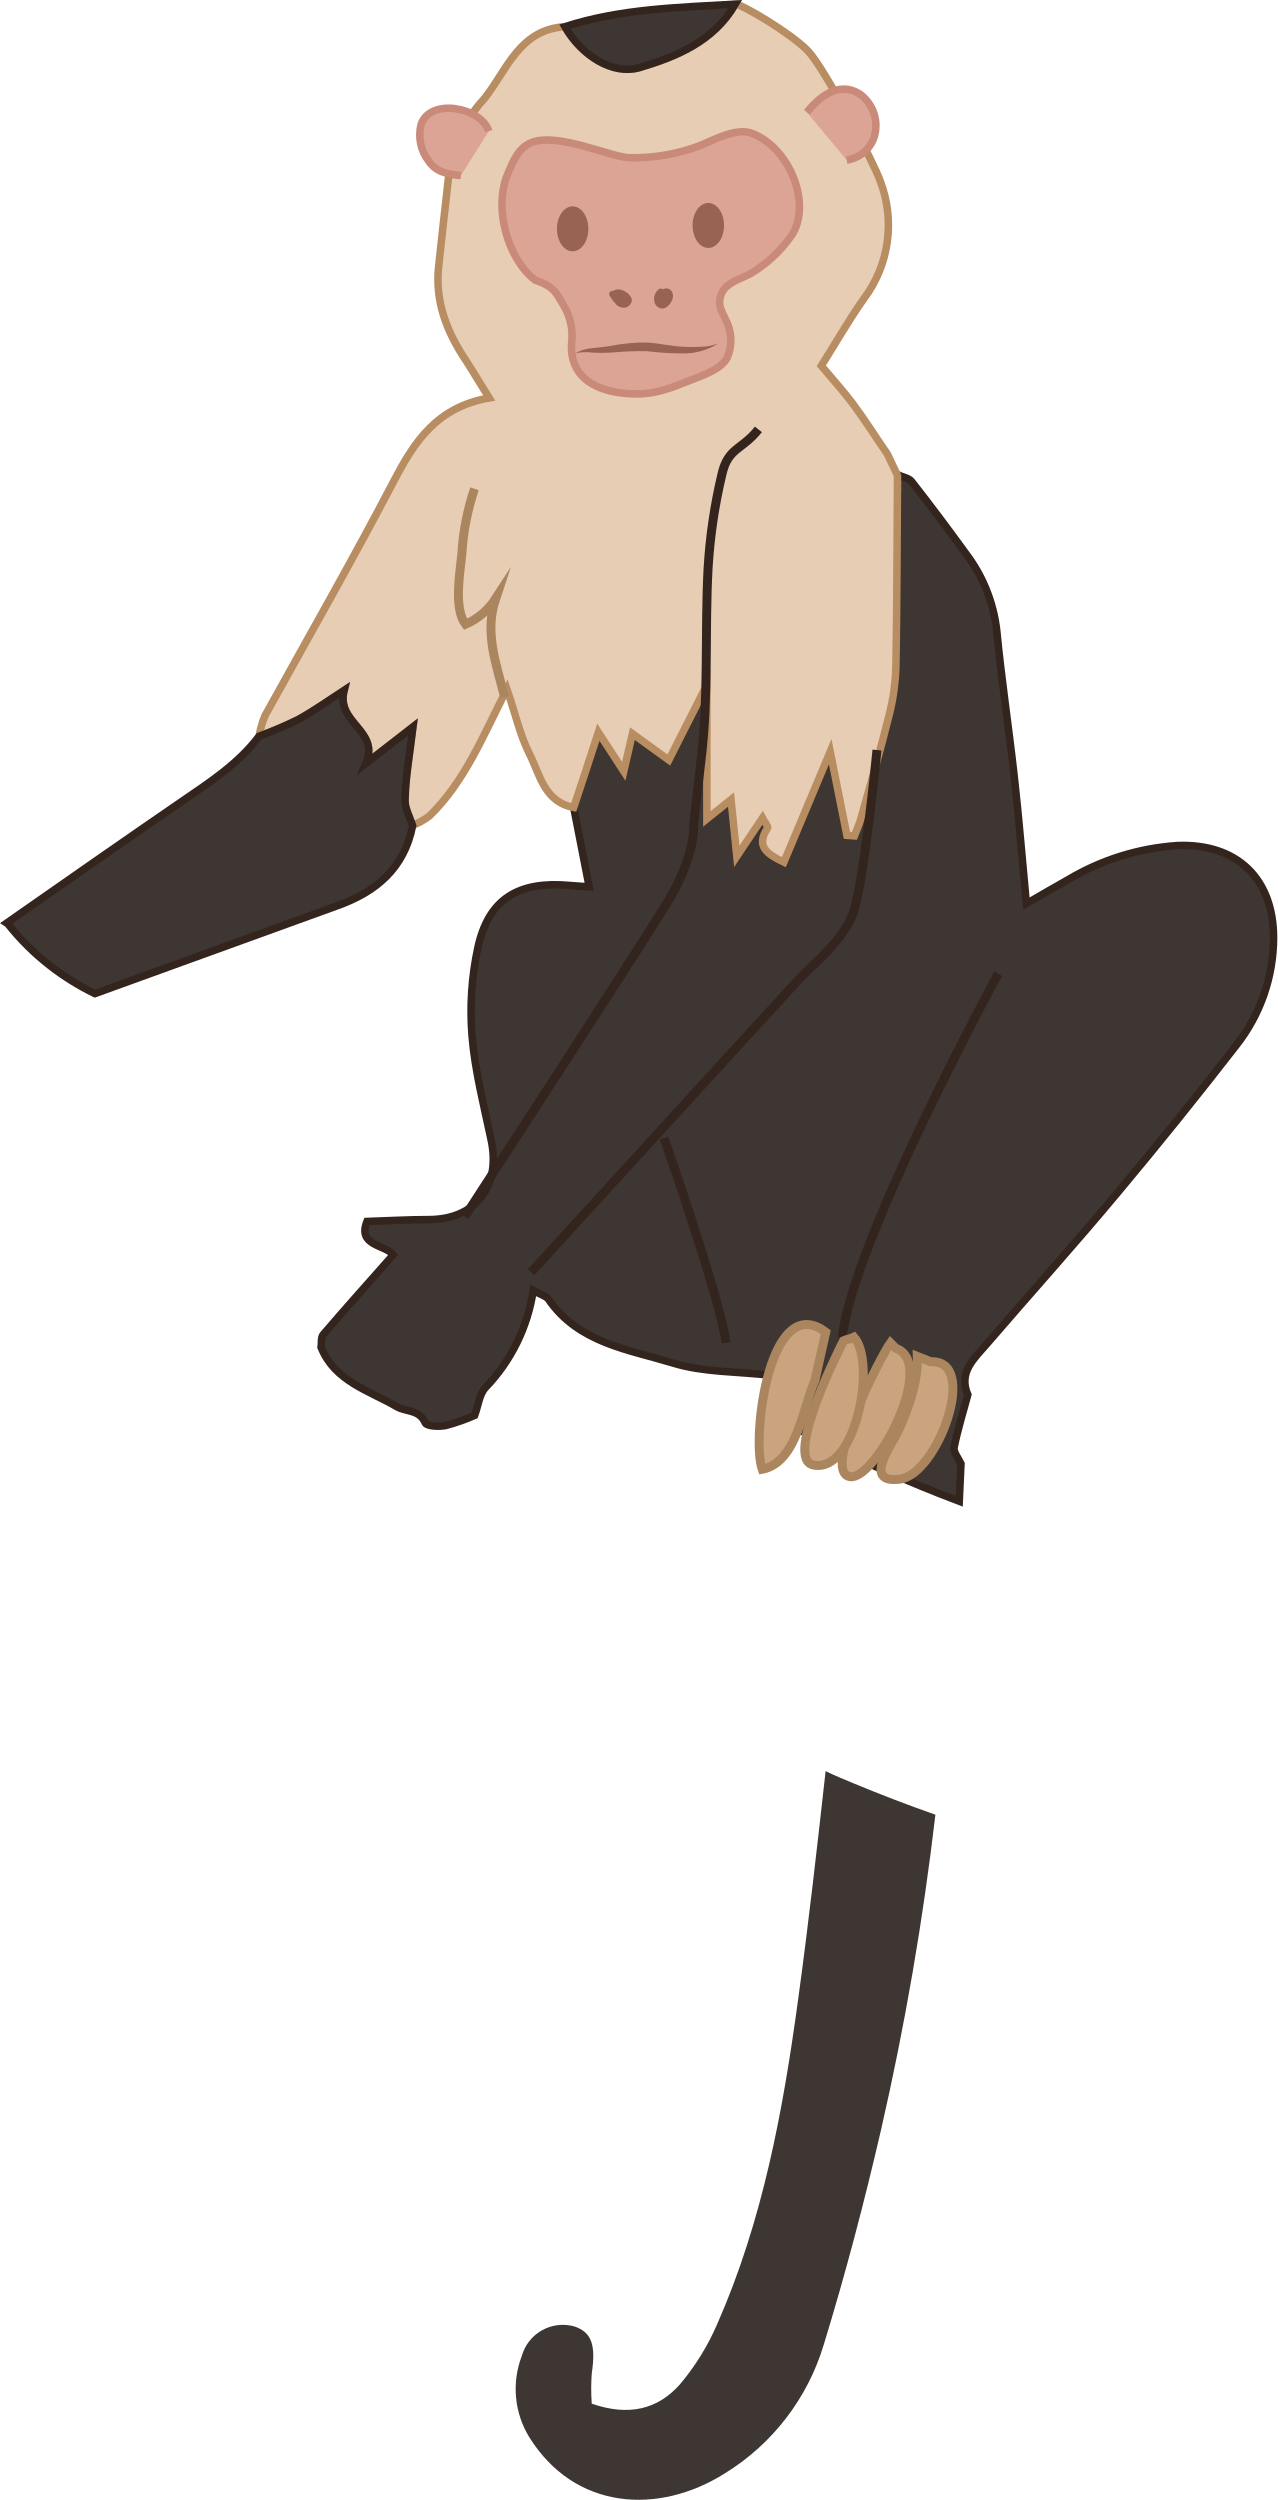
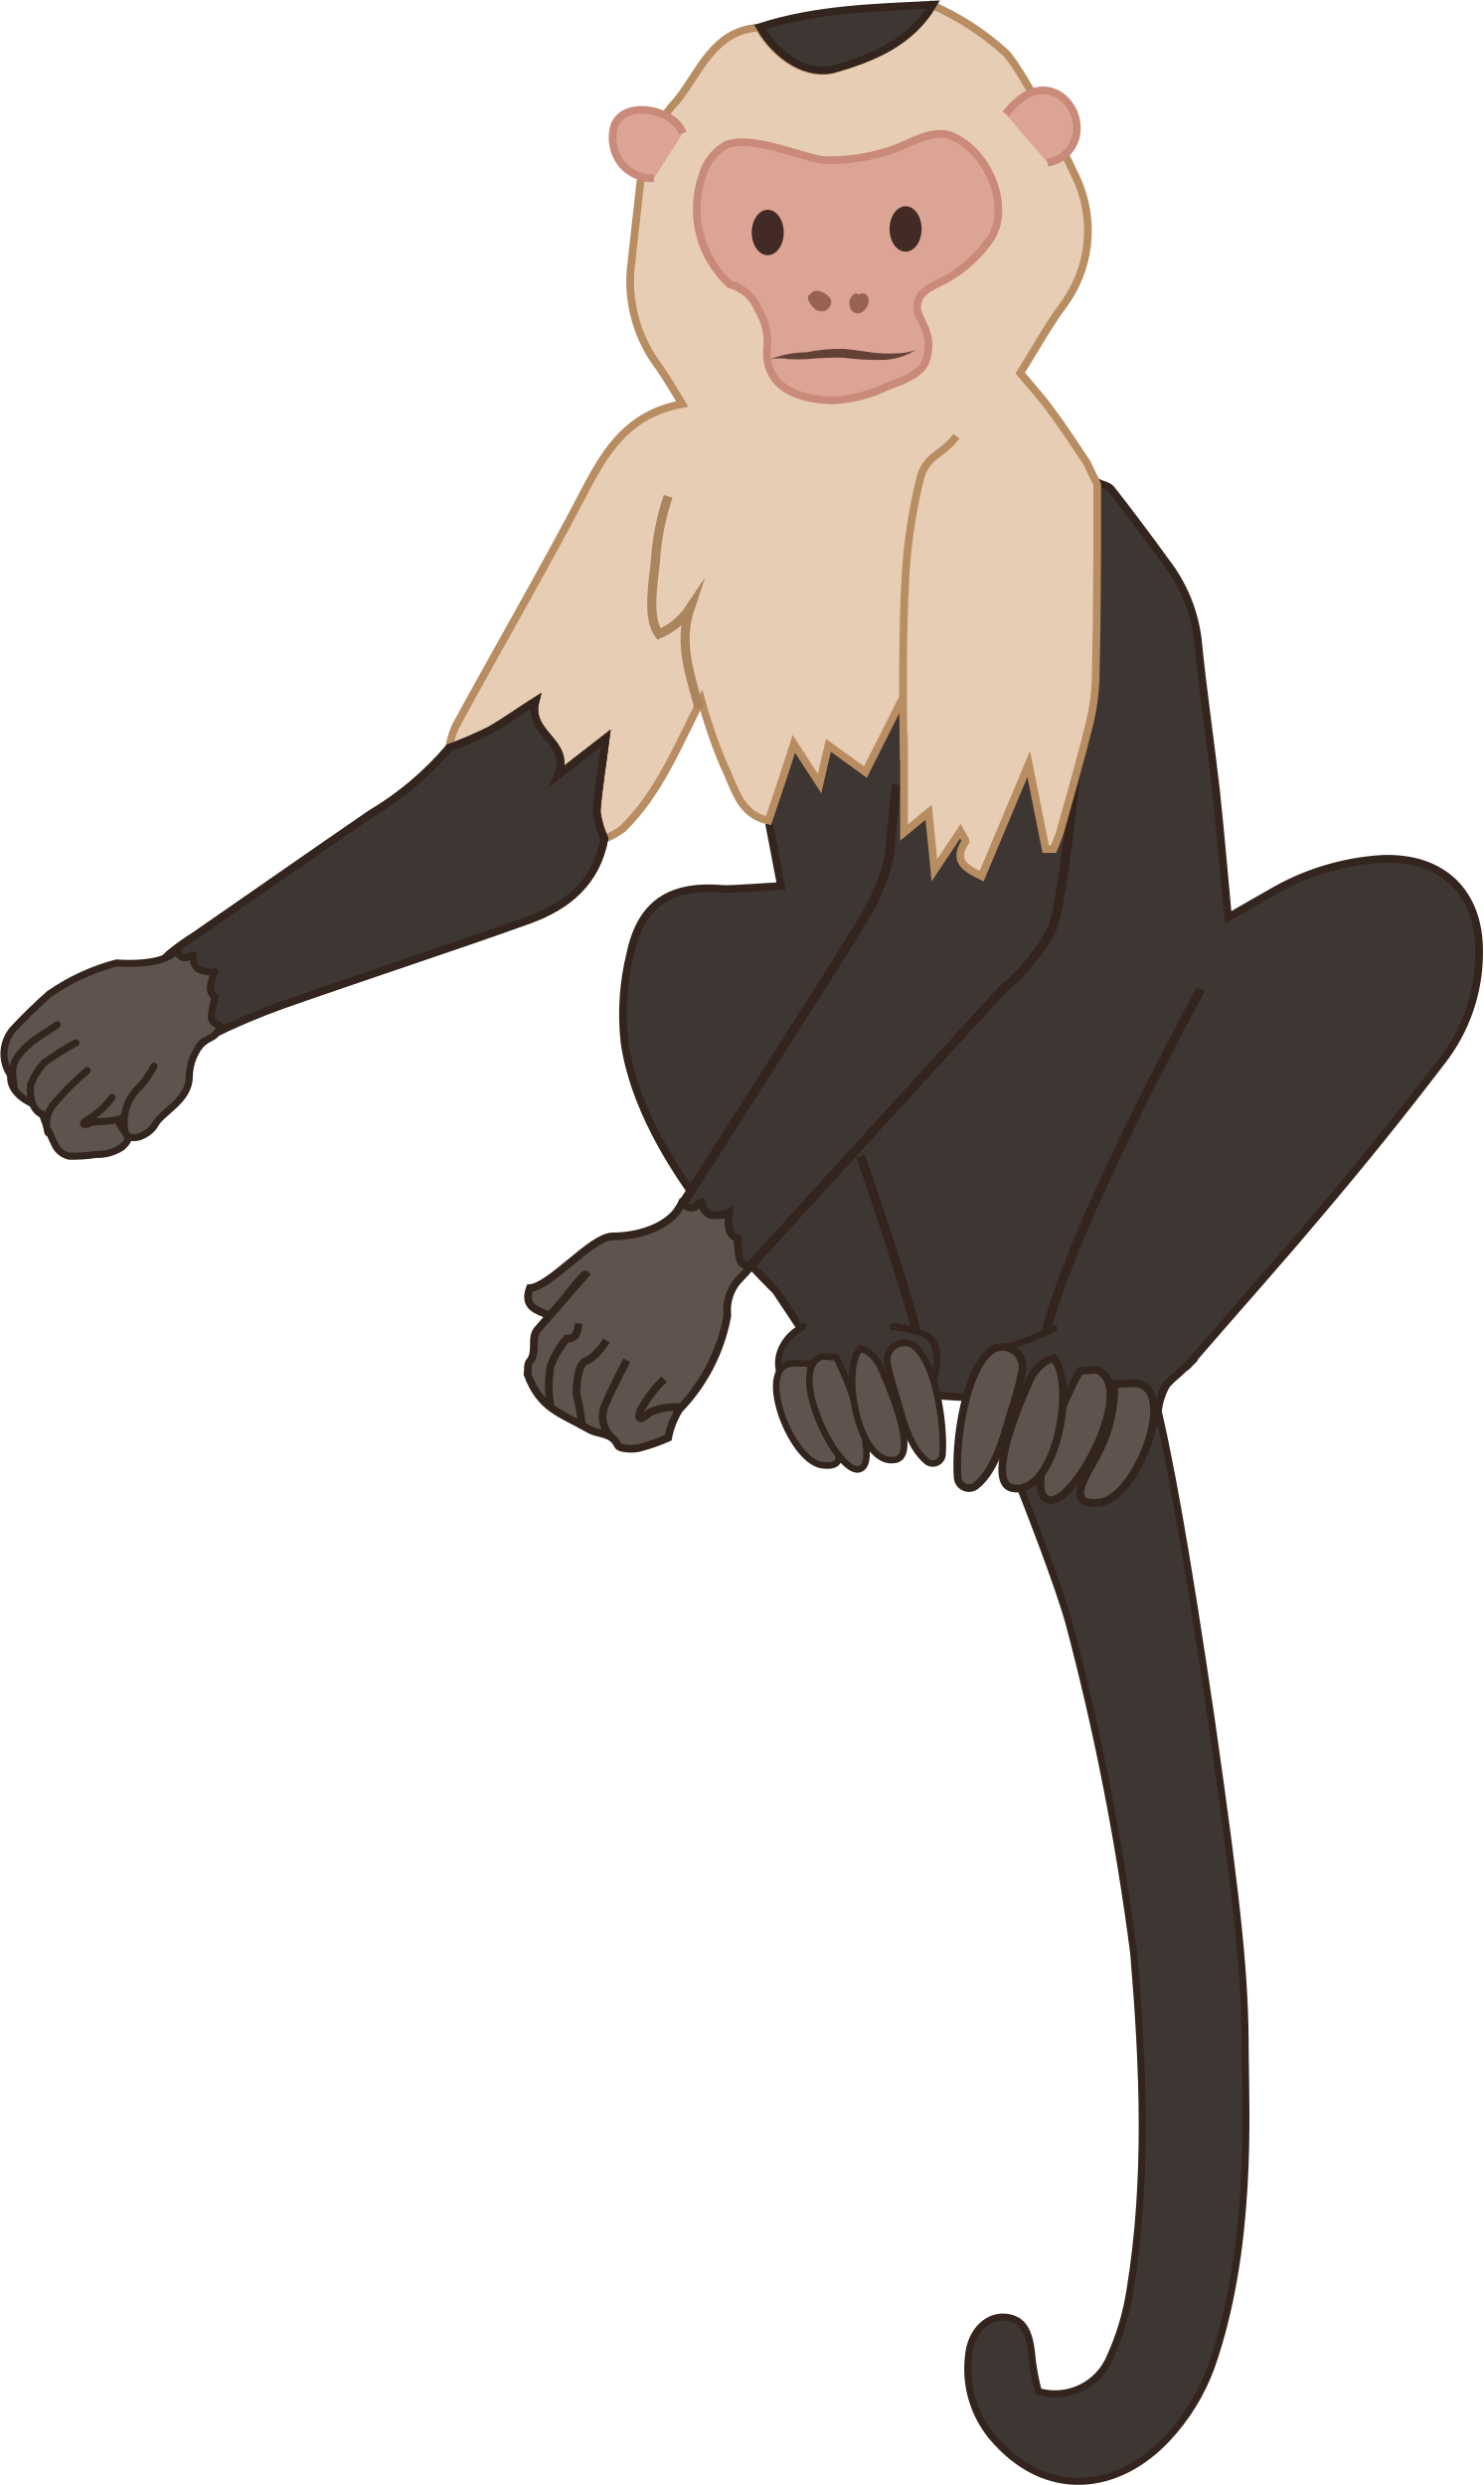
- <svg xmlns="http://www.w3.org/2000/svg" viewBox="0 0 169.85 332.45">
+ <svg xmlns="http://www.w3.org/2000/svg" viewBox="0 0 92.66 155.2">
  <defs>
-     <style>.cls-1,.cls-3{fill:#3e3632;}.cls-1,.cls-6{stroke:#33251e;}.cls-1,.cls-2,.cls-4,.cls-6,.cls-7,.cls-8{stroke-miterlimit:10;}.cls-2{fill:#e7cdb4;stroke:#b88d61;}.cls-4{fill:#dca495;stroke:#c98a79;}.cls-5{fill:#986353;}.cls-6,.cls-8{fill:none;}.cls-6,.cls-7,.cls-8{stroke-width:1.19px;}.cls-7{fill:#caa47e;}.cls-7,.cls-8{stroke:#ab855e;}</style>
+     <style>.cls-1,.cls-2,.cls-3,.cls-6{fill:#3e3632;}.cls-1,.cls-11,.cls-14,.cls-15,.cls-2,.cls-3,.cls-4{stroke:#33251e;}.cls-1,.cls-11,.cls-13,.cls-15,.cls-2,.cls-3,.cls-4,.cls-5,.cls-7{stroke-miterlimit:10;}.cls-1{stroke-width:0.44px;}.cls-2,.cls-4,.cls-5,.cls-7{stroke-width:0.48px;}.cls-11,.cls-13,.cls-3{stroke-width:0.57px;}.cls-14,.cls-15,.cls-4{fill:#5e534d;}.cls-5{fill:#e7cdb4;stroke:#b88d61;}.cls-7{fill:#dca495;stroke:#c98a79;}.cls-8{fill:#422b24;}.cls-9{fill:#634136;}.cls-10{fill:#986353;}.cls-11,.cls-13{fill:none;}.cls-12{fill:#33251e;}.cls-13{stroke:#ab855e;}.cls-14{stroke-linecap:round;stroke-linejoin:round;stroke-width:0.44px;}.cls-15{stroke-width:0.41px;}</style>
  </defs>
  <g id="Capa_2" data-name="Capa 2">
-     <g id="Capa_5" data-name="Capa 5">
-       <path class="cls-1" d="M156.59,112.44A32.57,32.57,0,0,0,142,117c-1.69.94-3.35,1.92-5.51,3.17-.57-6-1-11.44-1.61-16.85-.72-6.49-1.71-13-2.33-19.44a20.78,20.78,0,0,0-4.16-10.33q-3.48-4.81-7.15-9.5c-.39-.5-1.25-.62-1.9-.92-.06,8.53-.06,17.07-.21,25.59a29.33,29.33,0,0,1-.91,6.45c-1.13,4.58-2.45,9.12-3.73,13.67-.22.8-.58,1.58-.88,2.37l-1-.07c-.69-3.47-1.38-6.93-2.22-11.13l-6.16,14.7c-2.29-1.1-3.76-2.11-2.17-4.56.12-.18-.38-.76-.68-1.32l-3.41,5.1c-.31-3-.52-5.1-.77-7.55L94,108.9V91.07l-5.06,10-4.84-3.5-1.15,5-3.38-5.19c-1.25,3.84-2.26,6.94-3.28,10,.67,3.4,1.33,6.8,2.06,10.55-.8-.06-1.73-.1-2.65-.19-6.81-.6-10.75,1.81-12.16,8.31a40.18,40.18,0,0,0-.77,11.68c.38,4.67,1.58,9.29,2.55,13.9,1.29,6.17-2.07,10.51-8.24,10.55-2.76,0-5.52.16-8.28.25-1.32,3.28,2.44,3.07,3.5,4.44-3.3,3.73-6.35,7.13-9.32,10.6-.32.37-.2,1.12-.28,1.7,1.83,4.56,6.4,5.74,10.08,7.9,1.22.71,3,.34,3.77,2.15.21.45,1.82.52,2.71.35a26.82,26.82,0,0,0,3.86-1.35c.47-1.26.61-2.83,1.46-3.72a23.68,23.68,0,0,0,6.33-12.9c1,.57,1.67.73,2,1.14,4,5.87,10.67,6.71,16.63,8.53,4,1.23,8.42,1.1,13,1.62-.21,1.73-.41,3.39-.6,5,1.78.92,3.56,1.85,5.35,2.75a199.85,199.85,0,0,0,20.27,9l.23-5c-.33-.71-1-1.5-.92-2.12.47-2.38,1.2-4.7,1.83-7.05-1.3-3,.89-4.85,2.53-6.76C137,172,143,165.34,148.69,158.51q8-9.57,15.67-19.46a23.16,23.16,0,0,0,5-14.35C169.36,116.85,164.51,112.13,156.59,112.44Z" />
-       <path class="cls-2" d="M70.41,100.26c-1.27-2.52-1.88-5.37-3-8.63-3.21,6.3-5.61,12.32-10.31,16.88a10.06,10.06,0,0,1-2.3,1.29c-.37-1.18-1.09-2.39-1-3.55.14-2.91.65-5.81,1.12-9.59l-6.27,4.87c1.92-4.44-4-5.31-2.89-9.73-2,1.31-4,2.72-6.11,3.89a54.51,54.51,0,0,1-5.2,2.22,12.76,12.76,0,0,1,.79-2.74C41,84.75,46.9,74.45,52.4,63.92c2.73-5.22,5.7-9.78,12.65-11-1.26-2-2.1-3.45-3-4.84-2.59-3.83-4.23-7.92-3.72-12.65.41-3.88.86-7.76,1.29-11.64a18,18,0,0,1,4.74-10.62C67.41,9.38,69,3.94,75.12,3.55,77.34,7.41,81.47,10,85,9,90,7.52,94.91,5.49,97.78.55c.69-.08,7.37,3.83,9.66,6.22s9,15.34,9.64,17.38a16.29,16.29,0,0,1-2.19,15.55c-2,2.83-3.72,5.85-5.67,8.95,1.58,1.88,3,3.44,4.26,5.13,1.59,2.15,3,4.4,4.53,6.61.45.94.9,1.88,1.34,2.82l0-.13c-.06,8.53-.06,17.07-.21,25.59a29.33,29.33,0,0,1-.91,6.45c-1.13,4.58-2.45,9.12-3.73,13.67-.22.81-.58,1.58-.88,2.37l-1-.07c-.69-3.47-1.38-6.93-2.22-11.13l-6.16,14.7c-2.29-1.1-3.76-2.11-2.17-4.56.12-.18-.38-.76-.68-1.32l-3.41,5.1-.77-7.55L94,108.9V91.07l-5.06,10-4.84-3.5-1.15,5-3.38-5.19c-1.25,3.84-2.26,6.94-3.28,10C72.38,106.64,71.8,103,70.41,100.26Z" />
-       <path class="cls-3" d="M113.49,237.14c-1.23-.52-2.47-1-3.7-1.62-1.13,10.15-2.27,20.29-3.66,30.4-2,14.72-4.69,29.36-10.74,43.1a32.29,32.29,0,0,1-4.93,8c-3,3.43-6.91,4.31-11.77,2.62a28.12,28.12,0,0,1,0-4c.57-3.78,0-5.49-2.3-6.27a5.67,5.67,0,0,0-7,3.92,12.25,12.25,0,0,0,1,10.82c6.08,9.73,17.2,10.35,26,4.8a30.34,30.34,0,0,0,13.15-17.11c2.9-9.45,5.41-19,7.64-28.66a390.43,390.43,0,0,0,7.21-41.82Q118.92,239.4,113.49,237.14Z" />
-       <path class="cls-1" d="M54.92,96.66l-6.27,4.87c1.92-4.44-4-5.31-2.89-9.73-2,1.31-4,2.72-6.11,3.89a54.51,54.51,0,0,1-5.2,2.22c-2.75,3.64-6.5,6.08-10.21,8.62C16.43,111.89,8.66,117.32.89,122.75l.15.1a33.12,33.12,0,0,0,5.58,5.54,33.71,33.71,0,0,0,6,3.74q16.11-5.86,32.25-11.69c5.2-1.86,8.88-5,10-10.64-.37-1.18-1.09-2.39-1-3.55C53.94,103.34,54.45,100.44,54.92,96.66Z" />
-       <path class="cls-1" d="M75.12,3.55C77.34,7.41,81.47,10,85,9,90,7.52,94.91,5.49,97.78.55,90.15,1,82.49,1.16,75.12,3.55Z" />
-       <path class="cls-3" d="M118,60.39l1.34,2.82Z" />
-       <path class="cls-4" d="M74.87,40.47A8,8,0,0,1,76,45.77c-.24,5.19,4.55,6.66,8.84,6.61,2.6,0,4.63-.9,7-1.83,1.58-.62,4.07-1.42,4.87-3a5.8,5.8,0,0,0-.19-5c-.6-1.29-1.15-2-.62-3.4.59-1.56,2.47-2,3.84-2.72a17.54,17.54,0,0,0,5.52-5.12c2.72-4-.11-11.58-5.24-13.57-2.07-.8-5,.81-6.9,1.61a24.91,24.91,0,0,1-9.49,1.62c-2.5-.11-9.5-3.41-13-2-1.71.7-2.43,2.53-3.14,4.22-1.87,4.46,0,11.24,3.67,14.06C73.79,38.14,74,39.08,74.87,40.47Z" />
-       <ellipse class="cls-5" cx="76.15" cy="30.43" rx="2.09" ry="2.99" />
-       <ellipse class="cls-5" cx="94.19" cy="29.98" rx="2.09" ry="2.99" />
-       <path class="cls-5" d="M76.48,47a5.37,5.37,0,0,1,2.35-.71c.81-.07,1.58-.17,2.38-.29a22.93,22.93,0,0,1,4.89-.45c1.67.12,3.21.49,4.77.56a18.74,18.74,0,0,0,2.37,0,6.65,6.65,0,0,0,2.32-.46A8.58,8.58,0,0,1,90.87,47,39.64,39.64,0,0,1,86,46.7a42.77,42.77,0,0,0-4.74.19,19.82,19.82,0,0,1-2.44,0A6.12,6.12,0,0,0,76.48,47Z" />
-       <path class="cls-5" d="M81.68,39.12c.43-.62,2.13.44,1.88,1-.72,1.55-1.83-.26-2.15-.69" />
-       <path class="cls-5" d="M82.06,39.35s-.08.09,0,0,.07-.06,0,0,0,0,0,0,0,0,0,0l.1,0s-.13,0,0,0h.13c-.09,0,0,0,0,0l.07,0,.13,0,.06,0,0,0c-.08,0,0,0,0,0l.06,0,.14.08c.08,0,.15.1.23.15l0,0,0,0,.11.1.07.08s-.07-.1,0,0l0,0s0,0,0,0,0,.06,0,0,0,.14,0,0,0,0,0,0,0,0,0-.06a0,0,0,0,1,0,0s.06-.13,0-.07l0,.06a1,1,0,0,1-.1.17l-.05.07s.07-.07,0,0l0,0,0,0c-.06.05,0,0,0,0l0,0s-.09,0,0,0l-.1,0s.12,0,0,0h-.07s.13,0,0,0h0l0,0c-.06,0,.11.06,0,0l-.1-.06-.06,0h0l0,0c-.07-.07-.15-.12-.21-.19a1.7,1.7,0,0,1-.22-.24l-.1-.12,0,0,0,0,0,0-.29-.4a.45.45,0,1,0-.77.46,8.65,8.65,0,0,0,.76,1,1.41,1.41,0,0,0,1.37.52,1.27,1.27,0,0,0,.71-.62A.9.9,0,0,0,84,39.7a2,2,0,0,0-1-1,1.78,1.78,0,0,0-.84-.22,1,1,0,0,0-.81.41.45.45,0,0,0,.16.61.46.46,0,0,0,.61-.16Z" />
-       <path class="cls-5" d="M88,39.39c.57-1.18,1.55-.37.85.66-1,1.41-2-.3-.94-1.2" />
-       <path class="cls-5" d="M88.33,39.62a2.61,2.61,0,0,1,.17-.28l-.07.09a1.62,1.62,0,0,1,.18-.19l-.09.07.14-.08-.1.05.11,0-.12,0h.12l-.12,0,.09,0-.1,0,.08.05-.09-.07.08.07-.07-.09a.67.67,0,0,1,.06.12l0-.11a.47.47,0,0,1,0,.17v-.12a.89.89,0,0,1,0,.23v-.12a1,1,0,0,1-.08.3l0-.1a1.72,1.72,0,0,1-.22.37l.07-.09a2.23,2.23,0,0,1-.26.27l.09-.07a1.18,1.18,0,0,1-.19.11l.11,0-.16,0h.1a.5.5,0,0,1-.13,0l.1,0L88,40.09l.09.07L87.92,40l.07.09a.81.81,0,0,1-.1-.18l0,.1a.77.77,0,0,1-.07-.26v.12a1,1,0,0,1,0-.3l0,.12a1,1,0,0,1,.08-.29l0,.11a1.75,1.75,0,0,1,.16-.27l-.07.09a1.8,1.8,0,0,1,.19-.2.43.43,0,0,0,.14-.32.41.41,0,0,0-.14-.31.4.4,0,0,0-.31-.13.48.48,0,0,0-.32.13,1.72,1.72,0,0,0-.48.71A1.52,1.52,0,0,0,87,40a1.13,1.13,0,0,0,.85,1,1,1,0,0,0,.79-.16,2.13,2.13,0,0,0,.64-.73,1.52,1.52,0,0,0,.21-.85,1.05,1.05,0,0,0-.33-.7.88.88,0,0,0-.23-.14,1.11,1.11,0,0,0-.26-.07.91.91,0,0,0-.46.1,1.47,1.47,0,0,0-.65.7.47.47,0,0,0,0,.35.42.42,0,0,0,.2.27.46.46,0,0,0,.61-.16Z" />
-       <path class="cls-4" d="M65,17.44c-1-3.15-7.75-4.5-9-.9A5.66,5.66,0,0,0,57,21.41c1,1.5,2.56,1.76,4.29,1.94" />
-       <path class="cls-4" d="M107.3,14.93c1.6-2,4.22-4.19,7-2.45a5.19,5.19,0,0,1,2,5.57,4.55,4.55,0,0,1-3.7,3.24" />
-       <path class="cls-6" d="M116.62,99.74s-1.8,18.28-3.23,21.86-5.37,6.81-6.45,7.89-36.32,39.7-36.32,39.7" />
-       <path class="cls-6" d="M88.31,151.35s7.52,21.5,8.24,27.23" />
-       <path class="cls-6" d="M132.74,129.49S113.39,165,112,177.87" />
-       <path class="cls-7" d="M123.78,181.09c6.51-.32.88,15-4.12,15.61s-1.11-4.44-.16-6.51c1.31-2.89,2.64-6.58,2.49-9.81Z" />
-       <path class="cls-7" d="M119.12,179.3c5.59,1.94-2.72,17.63-6.09,17.07-3.84-.63,4.12-16.05,5.38-17.79Z" />
-       <path class="cls-7" d="M112.18,178.29c.41-.2,1-.26,1.39-.47,3,3.37.26,18.13-5.4,17C104.08,194,112.18,178.29,112.18,178.29Z" />
-       <path class="cls-7" d="M109.81,177.15c-7.49-5.68-9.92,14.15-8.45,18.24,4.66-.93,5.4-8.29,7-11.79Z" />
-       <path class="cls-6" d="M100.85,57.1c-2.17,2.75-4,2.38-4.83,5.89a72.33,72.33,0,0,0-1.86,12.58c-.45,8.49.1,17-.93,25.44-.42,3.49-1,8.77-1,8.77s.36,3.94-3.59,10.39-26.84,41.62-26.84,41.62" />
-       <path class="cls-8" d="M63.1,65a33.09,33.09,0,0,0-1.68,8.64c-.24,2.51-1.12,7.22.48,9.38a9.07,9.07,0,0,0,4-3.39c-1.5,4.5.08,8.64,1.22,13.09" />
+     <g id="Capa_8" data-name="Capa 8">
+       <path class="cls-1" d="M59.89,82.63c-.55-.14,5.55,13.83,6.92,18.9a160,160,0,0,1,4,20.48c.59,7,.9,14.11-.23,21a15.9,15.9,0,0,1-1.23,4.16,3.73,3.73,0,0,1-4.5,2.19,15,15,0,0,1-.37-1.87c-.13-1.82-.52-2.57-1.52-2.75-1.22-.21-2.34.82-2.47,2.41a6.66,6.66,0,0,0,1.44,5c3.38,4.05,7.93,3.43,11,.11a13.11,13.11,0,0,0,2.72-4.44c2.59-7.38,2.15-15.84,2.12-19.63,0-4.51-.36-8.54-2.13-20.89C72.66,87.14,71.2,81.52,68.81,81,67.61,80.78,61.07,82.94,59.89,82.63Z" />
+       <path class="cls-2" d="M86.33,53.64a15.57,15.57,0,0,0-7,2.15c-.81.45-1.6.92-2.63,1.51-.27-2.86-.48-5.45-.76-8-.35-3.1-.82-6.18-1.12-9.28a9.89,9.89,0,0,0-2-4.92q-1.67-2.31-3.41-4.54c-.19-.24-.6-.29-.91-.44,0,4.07,0,8.14-.1,12.21A14,14,0,0,1,68,45.38c-.54,2.19-1.17,4.35-1.77,6.52-.11.38-.28.75-.43,1.13l-.49,0-1.06-5.31-2.94,7c-1.09-.53-1.79-1-1-2.18,0-.08-.19-.36-.33-.62l-1.62,2.43c-.15-1.44-.25-2.43-.37-3.6L56.46,52V43.44l-2.41,4.78c-.75-.53-1.45-1-2.31-1.67-.23,1-.37,1.6-.55,2.39l-1.61-2.48C49,48.3,48.5,49.77,48,51.25c.32,1.62.43,2.31.78,4.09-.38,0-3.16.22-3.6.18-3.25-.29-5.13.87-5.8,4A15.85,15.85,0,0,0,39,65.06c1.08,7.78,9.34,15.38,9.47,15.58,1.9,2.8,3,5,5.82,5.86a34.23,34.23,0,0,0,6.2.77c-.1.83,12.91-1.08,13.69-2,2.78-3.23,5.63-6.4,8.36-9.66Q86.4,71.06,90,66.34a11,11,0,0,0,2.38-6.85C92.42,55.75,90.11,53.5,86.33,53.64Z" />
+       <path class="cls-3" d="M56,49c-.18,1.57-.38,3.42-.38,3.42s.17,1.88-1.71,5S42.45,75.48,42.45,75.48L46,80S62.13,62.29,62.64,61.78A12.37,12.37,0,0,0,65.72,58c.68-1.71,1.54-10.42,1.54-10.42" />
+       <path class="cls-4" d="M46.29,79.76c.34-.33.73-.78.53-.74a.5.5,0,0,1-.61-.35,6,6,0,0,1-.15-1.33c-.61-.19-.6-.94-.53-1.62a1.88,1.88,0,0,1-1.15.15.81.81,0,0,1-.5-.55,2.17,2.17,0,0,1-.07-.24h0a.45.45,0,0,0-.28.21.51.51,0,0,1-.84-.22s0,0-.07,0c-.57,1.39-2.46,2.14-4.36,2.15-1.31,0-3.86,3.13-5.17,3.23-.43,1.19.47,1.39,1.17,1.68.24.1,2.19-2.7,2.32-2.54l-3,3.44c-.47.54,0,1.43-.5,2-.15.17-.09.53-.13.81C33.76,88,35,88.24,36.8,89.27c.58.34,1.4.16,1.79,1,.1.22.87.25,1.3.17a12.54,12.54,0,0,0,1.84-.64,5.14,5.14,0,0,1,.7-1.78,11.35,11.35,0,0,0,3-5.86A2.88,2.88,0,0,1,46.29,79.76Z" />
+       <path class="cls-4" d="M34.39,87.8a6.73,6.73,0,0,1,0-2.48,5.78,5.78,0,0,1,1-1.72.57.57,0,0,0,.6-.3,1.93,1.93,0,0,0,.15-.64" />
+       <path class="cls-4" d="M36.34,88.92A18.51,18.51,0,0,0,36,87s0-1.8.6-2,1.28-1.28,1.28-1.28" />
+       <path class="cls-4" d="M38.1,89.67a1.76,1.76,0,0,1-.33-1.87c.45-1.09,1.38-2.85,1.38-2.85" />
+       <path class="cls-4" d="M42.64,87.91a3.9,3.9,0,0,0-2.06.3c-.26.26-.86.71-.6-.07a7.35,7.35,0,0,1,1.5-2" />
+       <path class="cls-5" d="M45.22,47.83a31.57,31.57,0,0,1-1.42-4.11c-1.53,3-2.68,5.87-4.92,8.05a4.87,4.87,0,0,1-1.1.61,5.48,5.48,0,0,1-.49-1.69c.07-1.39.31-2.77.54-4.58l-3,2.33c.91-2.12-1.93-2.54-1.39-4.65-1,.63-1.9,1.3-2.91,1.86a26,26,0,0,1-2.48,1.06,5.66,5.66,0,0,1,.38-1.31c2.72-5,5.56-9.88,8.18-14.91,1.31-2.49,2.72-4.66,6-5.26-.6-1-1-1.65-1.45-2.31a8.85,8.85,0,0,1-1.78-6q.3-2.79.62-5.56a8.53,8.53,0,0,1,2.26-5.06c1.47-1.79,2.25-4.39,5.15-4.58,1.06,1.85,3,3.09,4.7,2.6,2.41-.7,4.74-1.67,6.11-4a16.86,16.86,0,0,1,4.61,3c1.08,1.13,4.27,7.32,4.6,8.29a7.79,7.79,0,0,1-1,7.42c-1,1.35-1.78,2.79-2.71,4.27.75.9,1.44,1.64,2,2.45.76,1,1.45,2.1,2.16,3.15l.65,1.35,0-.07c0,4.07,0,8.14-.1,12.21A14,14,0,0,1,68,45.38c-.54,2.19-1.17,4.35-1.77,6.52-.11.38-.28.75-.43,1.13l-.49,0-1.06-5.31-2.94,7c-1.09-.53-1.79-1-1-2.18,0-.08-.19-.36-.33-.62l-1.62,2.43L58,50.73,56.46,52V43.44l-2.41,4.78-2.31-1.67-.55,2.39-1.61-2.48C49,48.3,48.5,49.77,48,51.25,46.16,50.88,45.88,49.14,45.22,47.83Z" />
+       <path class="cls-2" d="M37.83,46.11l-3,2.33c.91-2.12-1.93-2.54-1.39-4.65-1,.63-1.9,1.3-2.91,1.86a26,26,0,0,1-2.48,1.06,19.42,19.42,0,0,1-4.87,4.11c-3.73,2.56-7.43,5.15-11.14,7.74l.07,0a16.15,16.15,0,0,0,2.66,2.64,13.28,13.28,0,0,0,2.55,1.65C22.45,61,27.89,59.3,33,57.46c2.48-.89,4.24-2.39,4.75-5.08a5.48,5.48,0,0,1-.49-1.69C37.36,49.3,37.6,47.92,37.83,46.11Z" />
+       <path class="cls-2" d="M47.46,1.69c1.06,1.85,3,3.09,4.7,2.6,2.41-.7,4.74-1.67,6.11-4C54.63.48,51,.55,47.46,1.69Z" />
+       <path class="cls-6" d="M67.92,28.81l.65,1.35Z" />
+       <path class="cls-7" d="M47.34,19.31a3.79,3.79,0,0,1,.56,2.53C47.78,24.31,50.07,25,52.11,25a8.85,8.85,0,0,0,3.34-.88c.75-.29,1.94-.67,2.32-1.45a2.77,2.77,0,0,0-.09-2.37c-.29-.62-.55-1-.29-1.63s1.17-.93,1.83-1.3a8.29,8.29,0,0,0,2.63-2.44c1.3-1.91-.05-5.52-2.5-6.47-1-.38-2.4.39-3.29.77a12,12,0,0,1-4.53.77c-1.19-.05-4.53-1.63-6.2-.94a3.23,3.23,0,0,0-1.49,2,6.36,6.36,0,0,0,1.75,6.71A2.55,2.55,0,0,1,47.34,19.31Z" />
+       <ellipse class="cls-8" cx="47.95" cy="14.52" rx="1" ry="1.42" />
+       <ellipse class="cls-8" cx="56.56" cy="14.3" rx="1" ry="1.42" />
+       <path class="cls-9" d="M48.11,22.43A6.63,6.63,0,0,1,50.37,22a10.42,10.42,0,0,1,2.33-.21c.8.06,1.53.23,2.28.27a7.12,7.12,0,0,0,1.13,0,3,3,0,0,0,1.1-.22,4,4,0,0,1-2.23.64,17.17,17.17,0,0,1-2.31-.14,19.32,19.32,0,0,0-2.26.09,11.37,11.37,0,0,1-1.17,0A3.09,3.09,0,0,0,48.11,22.43Z" />
+       <path class="cls-10" d="M50.59,18.66c.21-.29,1,.21.9.46-.34.74-.87-.12-1-.33" />
+       <path class="cls-10" d="M50.77,18.77s0,0,0,0h0s0,0,0,0,0,0,0,0H51l0,0,.07,0,.11.08s0,0,0,0l0,0,.05,0,0,0s0-.05,0,0l0,0v0s0,0,0,0,0,.06,0,0,0,0,0,0v0h0s0-.06,0,0v0a.56.56,0,0,1,0,.08s0,0,0,0,0,0,0,0v0l0,0h0l0,0s0,0,0,0l0,0s.06,0,0,0h0s.06,0,0,0h0s0,0,0,0l0,0,0,0h0a.81.81,0,0,1-.1-.09.52.52,0,0,1-.1-.11l-.05-.06h0s0,0,0,0l0,0c0-.06-.09-.12-.13-.19a.23.23,0,0,0-.3-.07.22.22,0,0,0-.07.29,3.17,3.17,0,0,0,.36.46.56.56,0,0,0,1-.05.41.41,0,0,0,.06-.37.89.89,0,0,0-.5-.47.92.92,0,0,0-.4-.11.44.44,0,0,0-.38.2.21.21,0,0,0,.07.29.21.21,0,0,0,.29-.08Z" />
+       <path class="cls-10" d="M53.58,18.79c.27-.56.74-.18.41.32-.46.67-1-.15-.45-.57" />
+       <path class="cls-10" d="M53.77,18.9a.57.57,0,0,1,.08-.13l0,0,.09-.09,0,0,.06,0-.05,0,.06,0h0l0,0,0,0,0,0,0,0,0,0a.05.05,0,0,1,0,.05l0-.05,0,.08v0a.33.33,0,0,1,0,.14l0-.05a1.08,1.08,0,0,1-.11.18l0,0-.12.13,0,0-.09.06,0,0-.07,0h0l-.06,0,0,0-.06,0,.05,0-.06-.06,0,0a.56.56,0,0,1-.05-.08l0,.05,0-.13V19a.33.33,0,0,1,0-.14V19a.57.57,0,0,1,0-.14l0,.05a.54.54,0,0,1,.07-.13l0,0,.09-.09a.22.22,0,0,0,.06-.15.23.23,0,0,0-.06-.16.22.22,0,0,0-.3,0,.89.89,0,0,0-.23.35.67.67,0,0,0,0,.37.56.56,0,0,0,.41.47.54.54,0,0,0,.37-.08,1,1,0,0,0,.31-.35.82.82,0,0,0,.1-.4.52.52,0,0,0-.16-.34.41.41,0,0,0-.11-.07.53.53,0,0,0-.12,0,.42.42,0,0,0-.22.05.66.66,0,0,0-.31.33.21.21,0,0,0,0,.17.24.24,0,0,0,.09.13.23.23,0,0,0,.3-.08Z" />
+       <path class="cls-7" d="M42.64,8.32c-.48-1.5-3.7-2.15-4.29-.43a2.68,2.68,0,0,0,.45,2.32,2.51,2.51,0,0,0,2.05.93" />
+       <path class="cls-7" d="M62.81,7.12c.77-1,2-2,3.37-1.17a2.49,2.49,0,0,1,1,2.66,2.18,2.18,0,0,1-1.76,1.55" />
+       <path class="cls-11" d="M53.75,72.2s3.59,10.26,3.94,13" />
+       <path class="cls-11" d="M75,61.78S65.72,78.7,65,84.85" />
+       <path class="cls-6" d="M65.84,83a21.2,21.2,0,0,1-2.4,1c-.79.27-1.21.49-1.25,1.41a6.22,6.22,0,0,0,.27,2.1c.32,1,1.06,1.29,2.08,1.44s2.2,0,3.29.16l2,.32c.87.15,2,.25,2.45-.71a3.86,3.86,0,0,0,.14-1.06c.07-.39.38-.71.4-1.1l1.8-1.7" />
+       <path class="cls-12" d="M65.72,82.76c-.55.27-1.1.54-1.67.77-.42.17-.88.28-1.28.49a1.46,1.46,0,0,0-.81,1.3c-.12,1.51.25,3.29,1.88,3.73a12.59,12.59,0,0,0,2.94.22A27.38,27.38,0,0,1,70,89.7a2.79,2.79,0,0,0,1.89-.22c.8-.5.55-1.4.86-2.16a3,3,0,0,1,.32-.72,5.12,5.12,0,0,1,.59-.55l1.08-1c.22-.21-.12-.55-.34-.34l-1,.94a4.31,4.31,0,0,0-.84.81,4.66,4.66,0,0,0-.43,1.22c-.12.66,0,1.32-.81,1.56a6.66,6.66,0,0,1-2.8-.23,28.12,28.12,0,0,0-3.3-.21c-1,0-2.18-.23-2.56-1.33-.26-.77-.64-2.43.2-3a10.2,10.2,0,0,1,1.5-.6c.53-.22,1-.47,1.57-.72.27-.14,0-.55-.24-.41Z" />
+       <path class="cls-4" d="M70.68,86.39c3.1-.15.42,7.16-2,7.45s-.53-2.12-.08-3.11a9,9,0,0,0,1-4.29Z" />
+       <path class="cls-4" d="M68.46,85.54c2.66.93-1.3,8.41-2.91,8.14-1.83-.3,1.32-7.23,1.91-8.06Z" />
+       <path class="cls-4" d="M64.44,85.93c.71-1.05,1.16-1,1.37-1.1,1.42,1.61.12,8.65-2.58,8.11C61.28,92.55,64.44,85.93,64.44,85.93Z" />
+       <path class="cls-4" d="M62,84.28c-1.68,1.12-2.36,5.68-2.19,8a.71.71,0,0,0,1.14.51c1.39-1.11,1.83-3.52,2.38-5.17a16.16,16.16,0,0,0,.51-2A1.25,1.25,0,0,0,62,84.28Z" />
+       <path class="cls-5" d="M59.74,27.24c-1,1.31-1.93,1.14-2.31,2.81a33.93,33.93,0,0,0-.88,6c-.2,3.72-.16,7.41-.11,11.41" />
+       <path class="cls-13" d="M41.73,31a15.67,15.67,0,0,0-.8,4.12c-.12,1.2-.54,3.45.22,4.48A4.35,4.35,0,0,0,43.09,38c-.72,2.15,0,4.12.58,6.24" />
+       <path class="cls-2" d="M37.83,46.11l-3,2.33c.91-2.12-1.93-2.54-1.39-4.65-1,.63-1.9,1.3-2.91,1.86a26,26,0,0,1-2.48,1.06,19.42,19.42,0,0,1-4.87,4.11c-3.67,2.52-7.31,5.07-11,7.61a15.23,15.23,0,0,0-1.62,1.16,14.5,14.5,0,0,0-1,1.06c.62.78-.83,1.81.34,2.73s2.39.91,3.22,1.31a44,44,0,0,1,4.45-1.9C22.66,61,28,59.26,33,57.46c2.48-.89,4.24-2.39,4.75-5.08a5.48,5.48,0,0,1-.49-1.69C37.36,49.3,37.6,47.92,37.83,46.11Z" />
+       <path class="cls-14" d="M13.24,64.77c.39-.21.6-.77.41-.79a.47.47,0,0,1-.45-.48,5.8,5.8,0,0,1,.23-1.23c-.49-.33-.27-1,0-1.58a1.77,1.77,0,0,1-1.06-.18.77.77,0,0,1-.29-.62,1.92,1.92,0,0,1,0-.24h0a.45.45,0,0,0-.31.12.47.47,0,0,1-.68-.43s-.07,0-.11.06c-.91,1-3.7.74-3.7.74a13.32,13.32,0,0,0-4.19,1.93A30.87,30.87,0,0,0,.81,64.29a2.35,2.35,0,0,0-.14,2.87C.54,68.4,2.18,69,2.18,69a1.7,1.7,0,0,1,.57.89,14.72,14.72,0,0,0,.74,1.72,1.29,1.29,0,0,0,.85.6A9.65,9.65,0,0,0,6,72.1a2.76,2.76,0,0,0,1.61-.45c.19-.16.49-.48.36-.68s-.42-.64-.51-.76.8-.79,4.28-3.55A2.67,2.67,0,0,1,13.24,64.77Z" />
+       <path class="cls-14" d="M.88,67.93c.06-.09-.35-1.17.22-1.94a5.12,5.12,0,0,1,1.37-1.26L3.57,64" />
+       <path class="cls-14" d="M2.61,69.6c-.89-.44-.7-1.83-.7-1.83a4.4,4.4,0,0,1,.83-1.38,16.05,16.05,0,0,1,2-1.26" />
+       <path class="cls-14" d="M3,70.75A1.85,1.85,0,0,1,3.32,69a16.92,16.92,0,0,1,2.13-2.14" />
+       <path class="cls-14" d="M7.83,69.71c-.68.45-1.88.26-2.19.42s-.6.17-.3-.13A5,5,0,0,0,7,68.54" />
+       <path class="cls-14" d="M12.7,65.05a3.31,3.31,0,0,0-.88,2.22c0,1.44-1.7,2.17-2.12,2.94s-1.83,1.3-1.92.28a3,3,0,0,1,1-2.67,6.2,6.2,0,0,0,.84-1.24" />
+       <path class="cls-6" d="M54.19,82.85c1.87-.07,3.63.22,4,.9a3.26,3.26,0,0,1-.06,2.75c-.27.86-.9,1.11-1.78,1.23s-1.19-.43-3.63-.25-3.64-.39-4-1.53c-.1-.31-.65-1.09.63-2.55S52.33,82.93,54.19,82.85Z" />
+       <path class="cls-12" d="M54.19,83.06a8.47,8.47,0,0,1,3.13.32,1.31,1.31,0,0,1,.8.62,2.48,2.48,0,0,1,.07,1.7,3.71,3.71,0,0,1-.42,1.14,1.59,1.59,0,0,1-1.07.63,3.1,3.1,0,0,1-1.42,0,7.71,7.71,0,0,0-2-.17,9.73,9.73,0,0,1-2.85-.11,2.09,2.09,0,0,1-1.62-2.38,2.63,2.63,0,0,1,2.33-2c1,0,2,.28,3.08.26.26,0,.26-.42,0-.41-1.13,0-2.26-.37-3.38-.23a3,3,0,0,0-2.24,1.77,2.38,2.38,0,0,0,1,3,5.41,5.41,0,0,0,2.84.46,10.6,10.6,0,0,1,2.87.13,3.33,3.33,0,0,0,1.77,0,2.18,2.18,0,0,0,1.47-1.75c.28-.91.38-2.23-.55-2.82a7,7,0,0,0-3.77-.58A.21.21,0,0,0,54.19,83.06Z" />
+       <path class="cls-15" d="M49.68,85.14c-2.66-.14-.36,6.12,1.68,6.37s.46-1.81.07-2.66a7.8,7.8,0,0,1-.81-3.68Z" />
+       <path class="cls-15" d="M51.37,84.71c-2.31.71.84,7.24,2.23,7.06,1.58-.2-.9-6.23-1.38-7Z" />
+       <path class="cls-15" d="M54.89,85.17c-.6-.9-1-.86-1.17-.94-1.21,1.37-.1,7.4,2.21,6.94C57.6,90.84,54.89,85.17,54.89,85.17Z" />
+       <path class="cls-6" d="M49.92,81.76l0,.93s.45-.29.42.16a.92.92,0,0,1-.45.68l3.89,0,2.28,0s-.87-.68-.29-.9.38-.64.38-.64Z" />
+       <path class="cls-15" d="M57,84c1.43,1,2,4.87,1.87,6.82a.61.61,0,0,1-1,.44c-1.19-1-1.56-3-2-4.42a13.89,13.89,0,0,1-.44-1.7A1.07,1.07,0,0,1,57,84Z" />
    </g>
  </g>
</svg>
